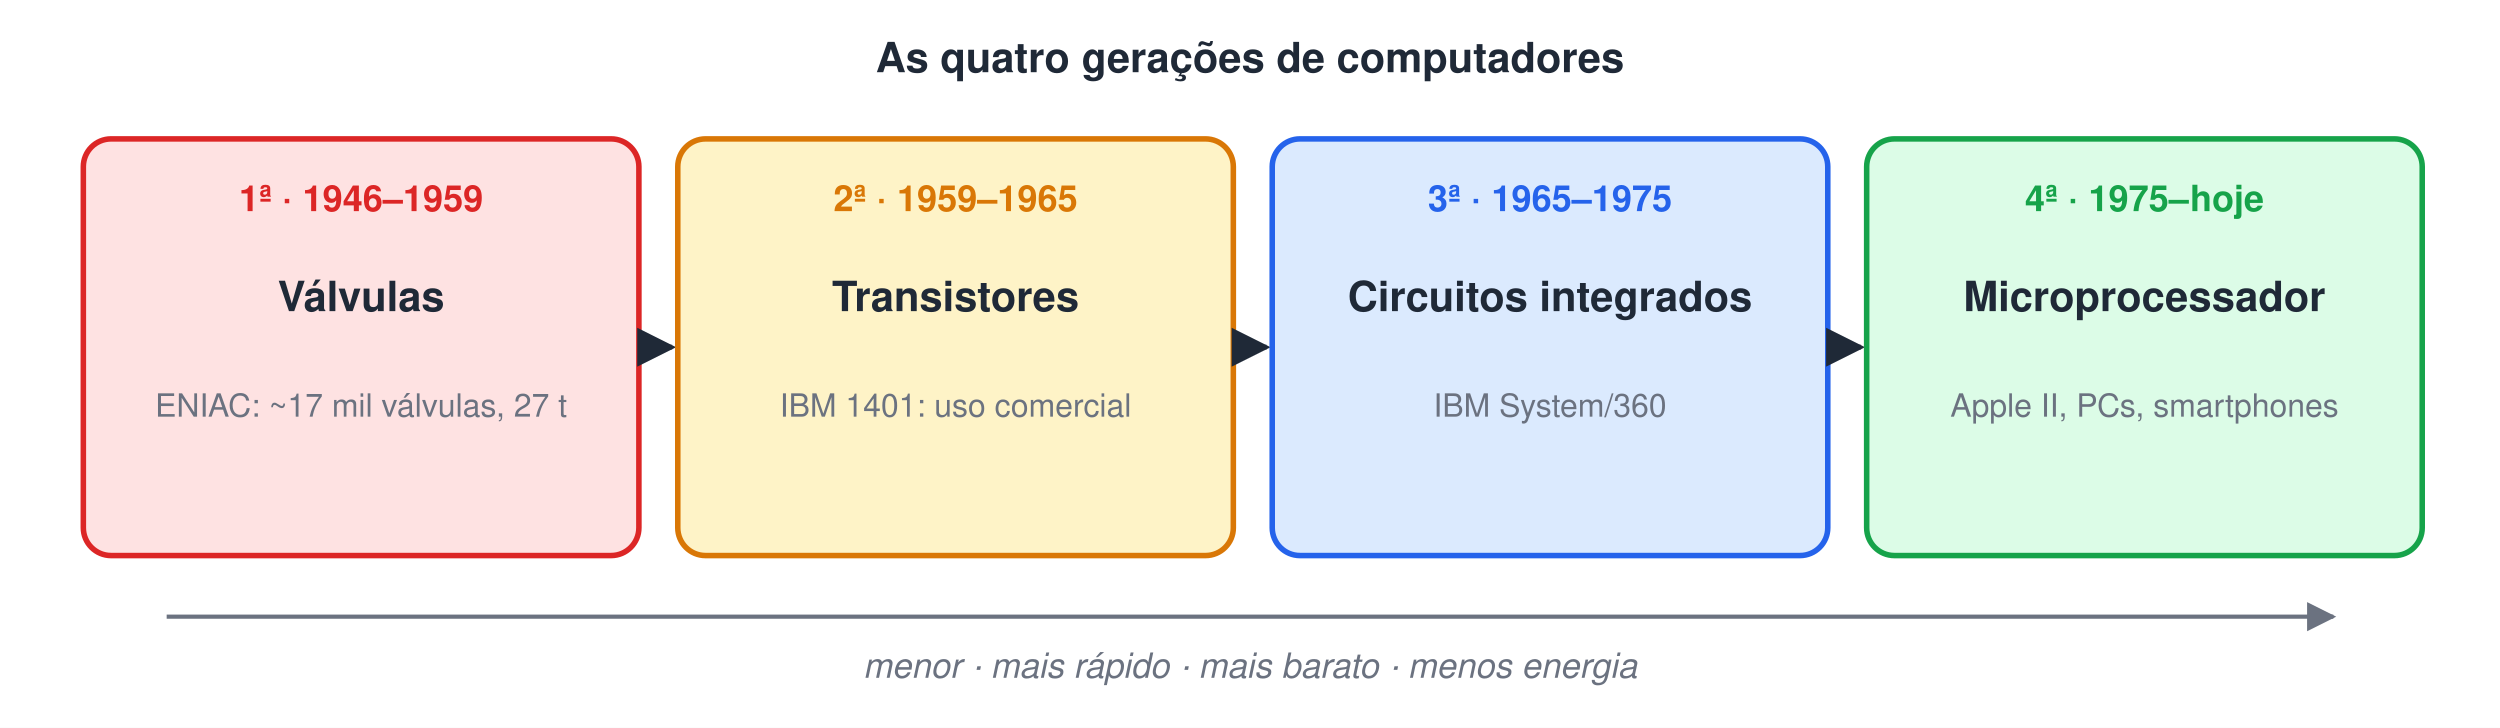
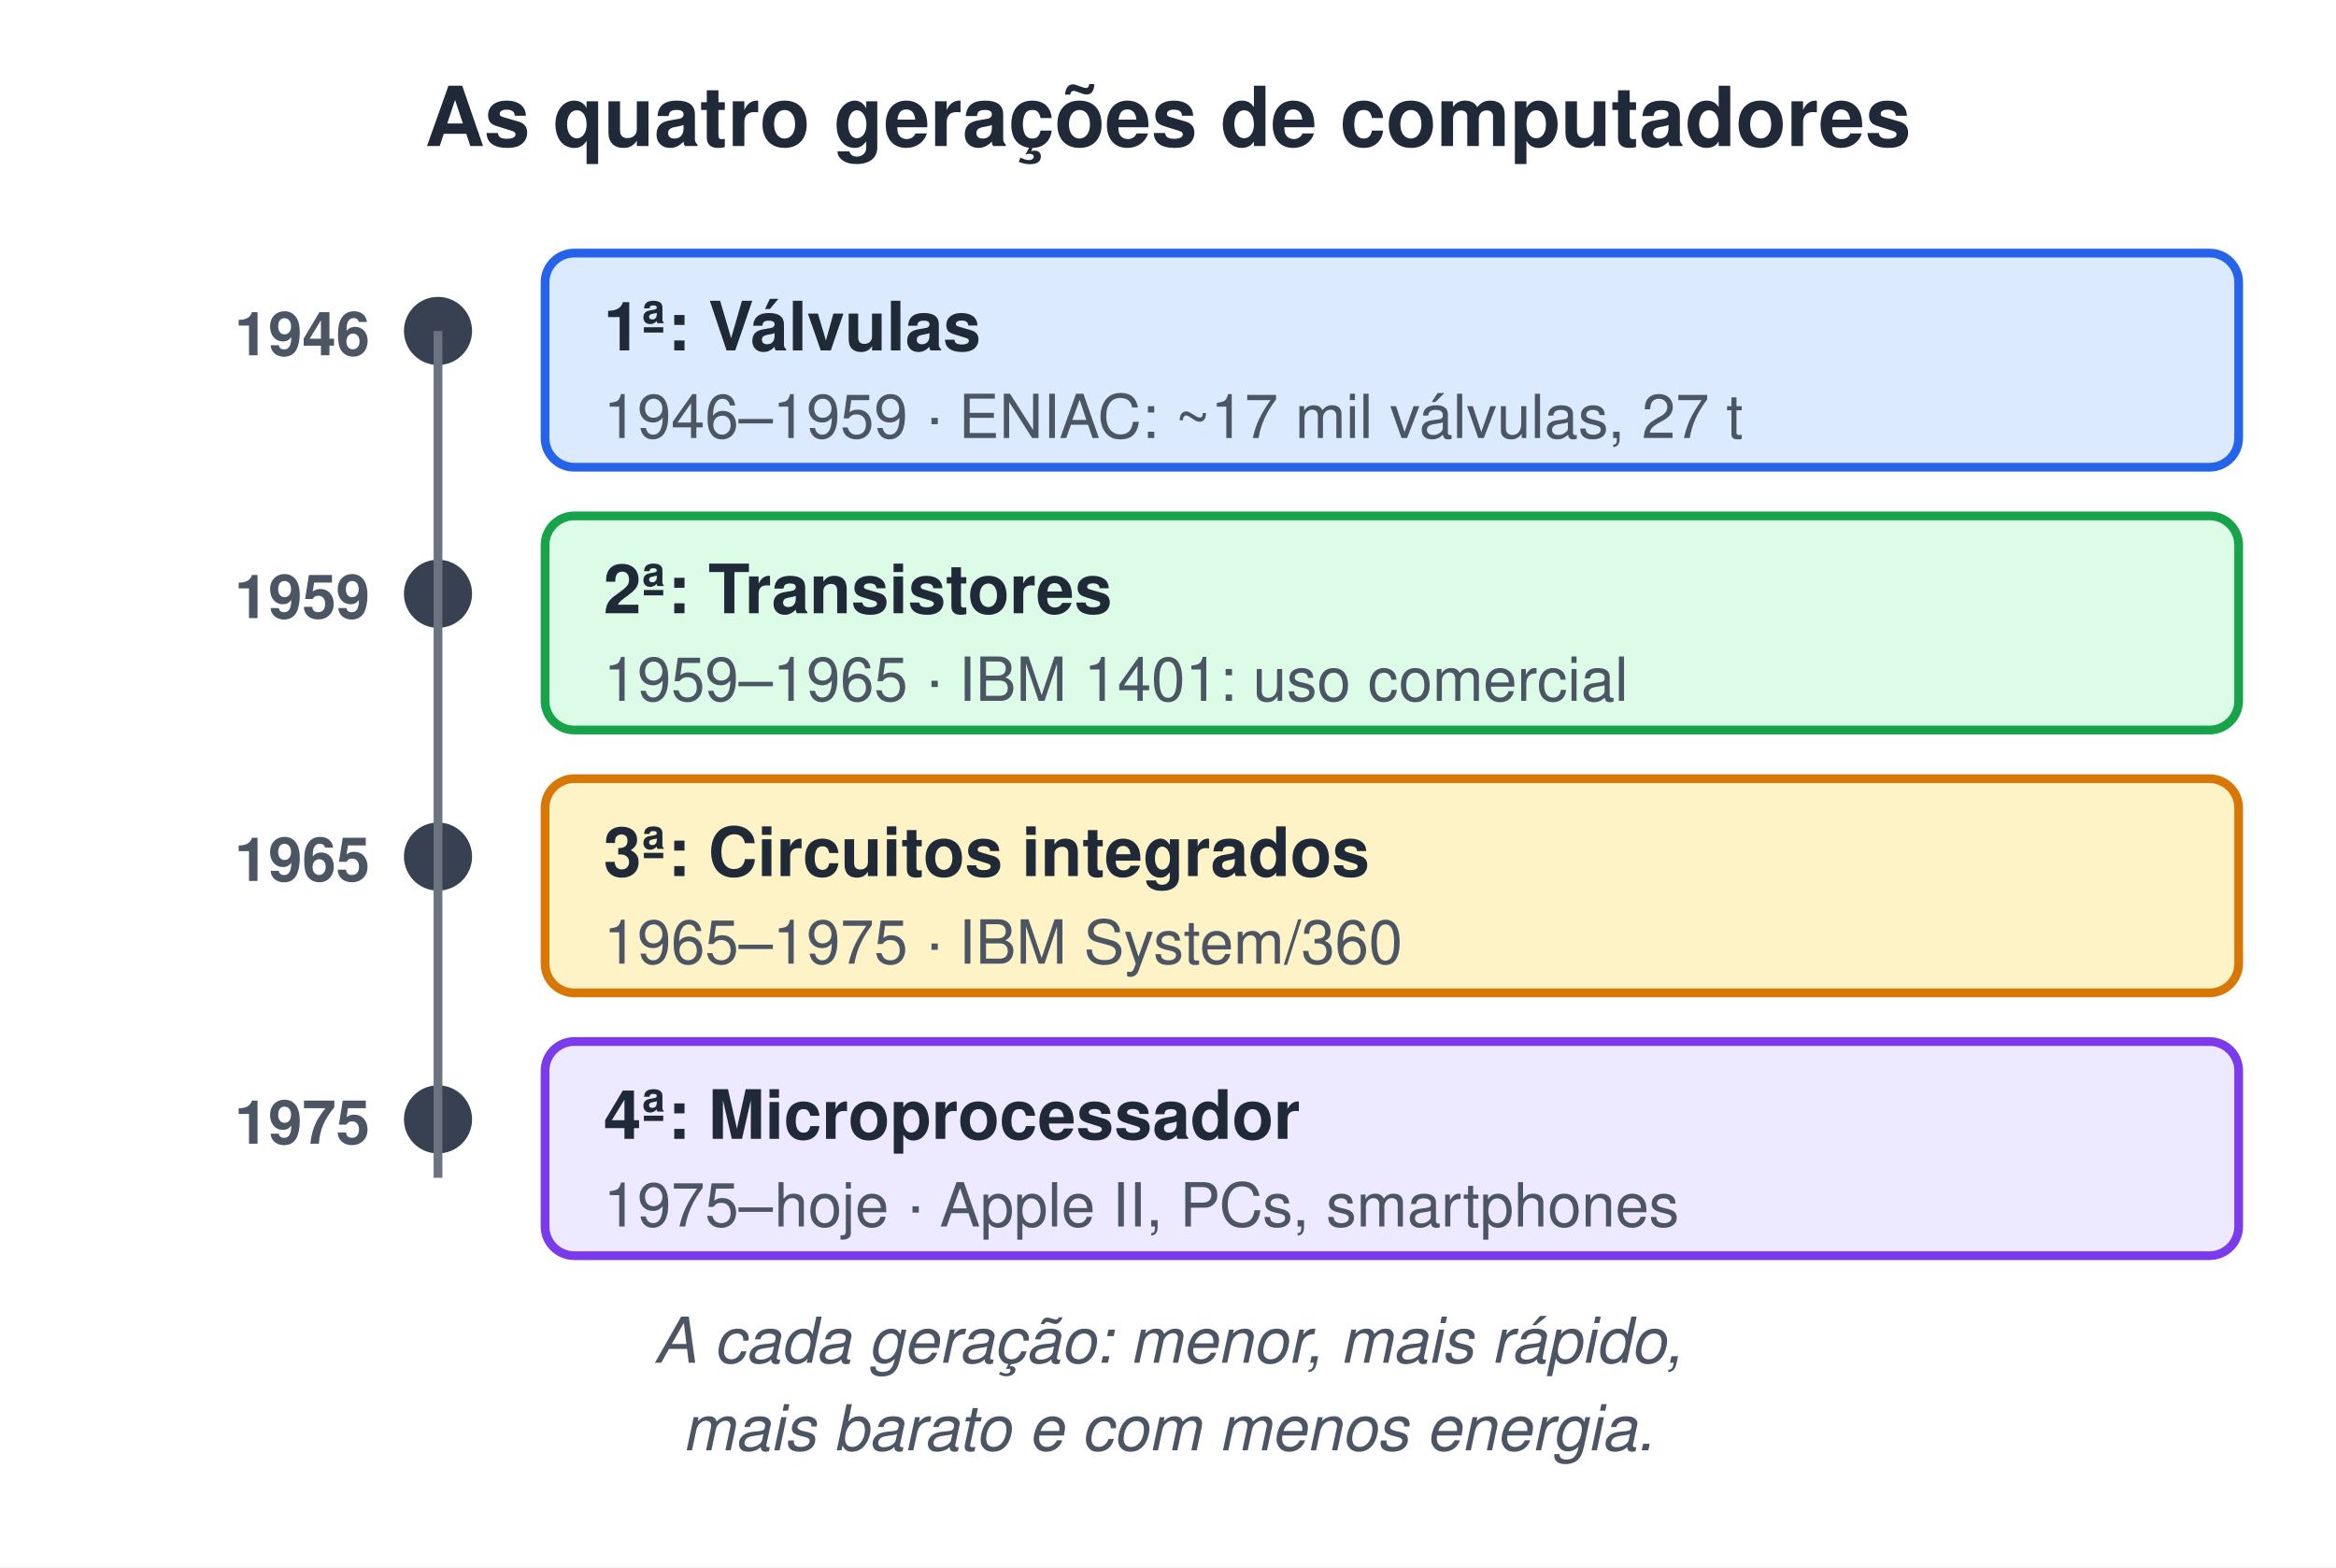
- <svg xmlns="http://www.w3.org/2000/svg" width="900" height="262" viewBox="0 0 900 262">
-   <style>text{font-family:Helvetica, Arial, 'DejaVu Sans', sans-serif}.m{font-family:Menlo, Consolas, 'DejaVu Sans Mono', monospace}</style>
+ <svg xmlns="http://www.w3.org/2000/svg" width="480" height="322" viewBox="0 0 480 322">
+   <style>text{white-space:pre;font-family:Helvetica,Arial,sans-serif;font-size:14px;fill:#1F2937}.t{font-size:17px;font-weight:bold}.b{font-weight:bold}.m{font-family:Menlo,Consolas,monospace;font-size:13px}.s{font-size:12.5px;fill:#4B5563}.n{font-size:13px;font-style:italic;fill:#4B5563}.c{text-anchor:middle}.r{text-anchor:end}.xB{fill:#DBEAFE;stroke:#2563EB}.xG{fill:#DCFCE7;stroke:#16A34A}.xO{fill:#FEF3C7;stroke:#D97706}.xP{fill:#EDE9FE;stroke:#7C3AED}.xR{fill:#FEE2E2;stroke:#DC2626}.xY{fill:#F3F4F6;stroke:#9CA3AF}.xW{fill:#fff;stroke:#9CA3AF}.xT{fill:#CCFBF1;stroke:#0D9488}.xK{fill:#FCE7F3;stroke:#DB2777}rect,ellipse,polygon{stroke-width:1.8}.l{stroke:#6B7280;stroke-width:1.8;fill:none}.d{stroke-dasharray:5 4}</style>
  <defs>
-     <marker id="ara" viewBox="0 0 10 10" refX="9" refY="5" markerWidth="7" markerHeight="7" orient="auto-start-reverse">
-       <path d="M0,0 L10,5 L0,10 z" fill="#1F2937" />
-     </marker>
-     <marker id="arg" viewBox="0 0 10 10" refX="9" refY="5" markerWidth="7" markerHeight="7" orient="auto-start-reverse">
-       <path d="M0,0 L10,5 L0,10 z" fill="#6B7280" />
+     <marker id="a" viewBox="0 0 10 10" refX="9" refY="5" markerWidth="7" markerHeight="7" orient="auto-start-reverse">
+       <path d="M0,0L10,5L0,10z" fill="#6B7280" />
    </marker>
  </defs>
-   <rect width="100%" height="100%" fill="#ffffff" />
-   <text x="450" y="26" font-size="15" font-weight="bold" fill="#1F2937" text-anchor="middle">As quatro gerações de computadores</text>
-   <rect x="30" y="50" width="200" height="150" rx="10" fill="#FEE2E2" stroke="#DC2626" stroke-width="2" />
-   <text x="130" y="76" font-size="13" font-weight="bold" fill="#DC2626" text-anchor="middle">1ª · 1946–1959</text>
-   <text x="130" y="112" font-size="15" font-weight="bold" fill="#1F2937" text-anchor="middle">Válvulas</text>
-   <text x="130" y="150" font-size="11.5" fill="#6B7280" text-anchor="middle">ENIAC: ~17 mil válvulas, 27 t</text>
-   <line x1="232" y1="125" x2="242" y2="125" stroke="#9CA3AF" stroke-width="2" marker-end="url(#ara)" />
-   <rect x="244" y="50" width="200" height="150" rx="10" fill="#FEF3C7" stroke="#D97706" stroke-width="2" />
-   <text x="344" y="76" font-size="13" font-weight="bold" fill="#D97706" text-anchor="middle">2ª · 1959–1965</text>
-   <text x="344" y="112" font-size="15" font-weight="bold" fill="#1F2937" text-anchor="middle">Transistores</text>
-   <text x="344" y="150" font-size="11.5" fill="#6B7280" text-anchor="middle">IBM 1401: uso comercial</text>
-   <line x1="446" y1="125" x2="456" y2="125" stroke="#9CA3AF" stroke-width="2" marker-end="url(#ara)" />
-   <rect x="458" y="50" width="200" height="150" rx="10" fill="#DBEAFE" stroke="#2563EB" stroke-width="2" />
-   <text x="558" y="76" font-size="13" font-weight="bold" fill="#2563EB" text-anchor="middle">3ª · 1965–1975</text>
-   <text x="558" y="112" font-size="15" font-weight="bold" fill="#1F2937" text-anchor="middle">Circuitos integrados</text>
-   <text x="558" y="150" font-size="11.5" fill="#6B7280" text-anchor="middle">IBM System/360</text>
-   <line x1="660" y1="125" x2="670" y2="125" stroke="#9CA3AF" stroke-width="2" marker-end="url(#ara)" />
-   <rect x="672" y="50" width="200" height="150" rx="10" fill="#DCFCE7" stroke="#16A34A" stroke-width="2" />
-   <text x="772" y="76" font-size="13" font-weight="bold" fill="#16A34A" text-anchor="middle">4ª · 1975–hoje</text>
-   <text x="772" y="112" font-size="15" font-weight="bold" fill="#1F2937" text-anchor="middle">Microprocessador</text>
-   <text x="772" y="150" font-size="11.5" fill="#6B7280" text-anchor="middle">Apple II, PCs, smartphones</text>
-   <line x1="60" y1="222" x2="840" y2="222" stroke="#6B7280" stroke-width="1.5" marker-end="url(#arg)" />
-   <text x="450" y="244" font-size="12.5" font-style="italic" fill="#6B7280" text-anchor="middle">menor · mais rápido · mais barato · menos energia</text>
+   <rect width="100%" height="100%" fill="#fff" />
+   <text x="240.0" y="30" class="t c">As quatro gerações de computadores</text>
+   <circle cx="90" cy="68" r="7" fill="#374151" />
+   <text x="76" y="73" class="s b r">1946</text>
+   <rect x="112" y="52" width="348" height="44" rx="6" class="xB" />
+   <text x="124" y="72" class="b">1ª: Válvulas</text>
+   <text x="124" y="90" class="s">1946–1959 · ENIAC: ~17 mil válvulas, 27 t</text>
+   <circle cx="90" cy="122" r="7" fill="#374151" />
+   <text x="76" y="127" class="s b r">1959</text>
+   <rect x="112" y="106" width="348" height="44" rx="6" class="xG" />
+   <text x="124" y="126" class="b">2ª: Transistores</text>
+   <text x="124" y="144" class="s">1959–1965 · IBM 1401: uso comercial</text>
+   <circle cx="90" cy="176" r="7" fill="#374151" />
+   <text x="76" y="181" class="s b r">1965</text>
+   <rect x="112" y="160" width="348" height="44" rx="6" class="xO" />
+   <text x="124" y="180" class="b">3ª: Circuitos integrados</text>
+   <text x="124" y="198" class="s">1965–1975 · IBM System/360</text>
+   <circle cx="90" cy="230" r="7" fill="#374151" />
+   <text x="76" y="235" class="s b r">1975</text>
+   <rect x="112" y="214" width="348" height="44" rx="6" class="xP" />
+   <text x="124" y="234" class="b">4ª: Microprocessador</text>
+   <text x="124" y="252" class="s">1975–hoje · Apple II, PCs, smartphones</text>
+   <path d="M90,68 L90,242" class="l" />
+   <text x="240.0" y="280" class="n c">A cada geração: menor, mais rápido,</text>
+   <text x="240.0" y="298" class="n c">mais barato e com menos energia.</text>
</svg>
